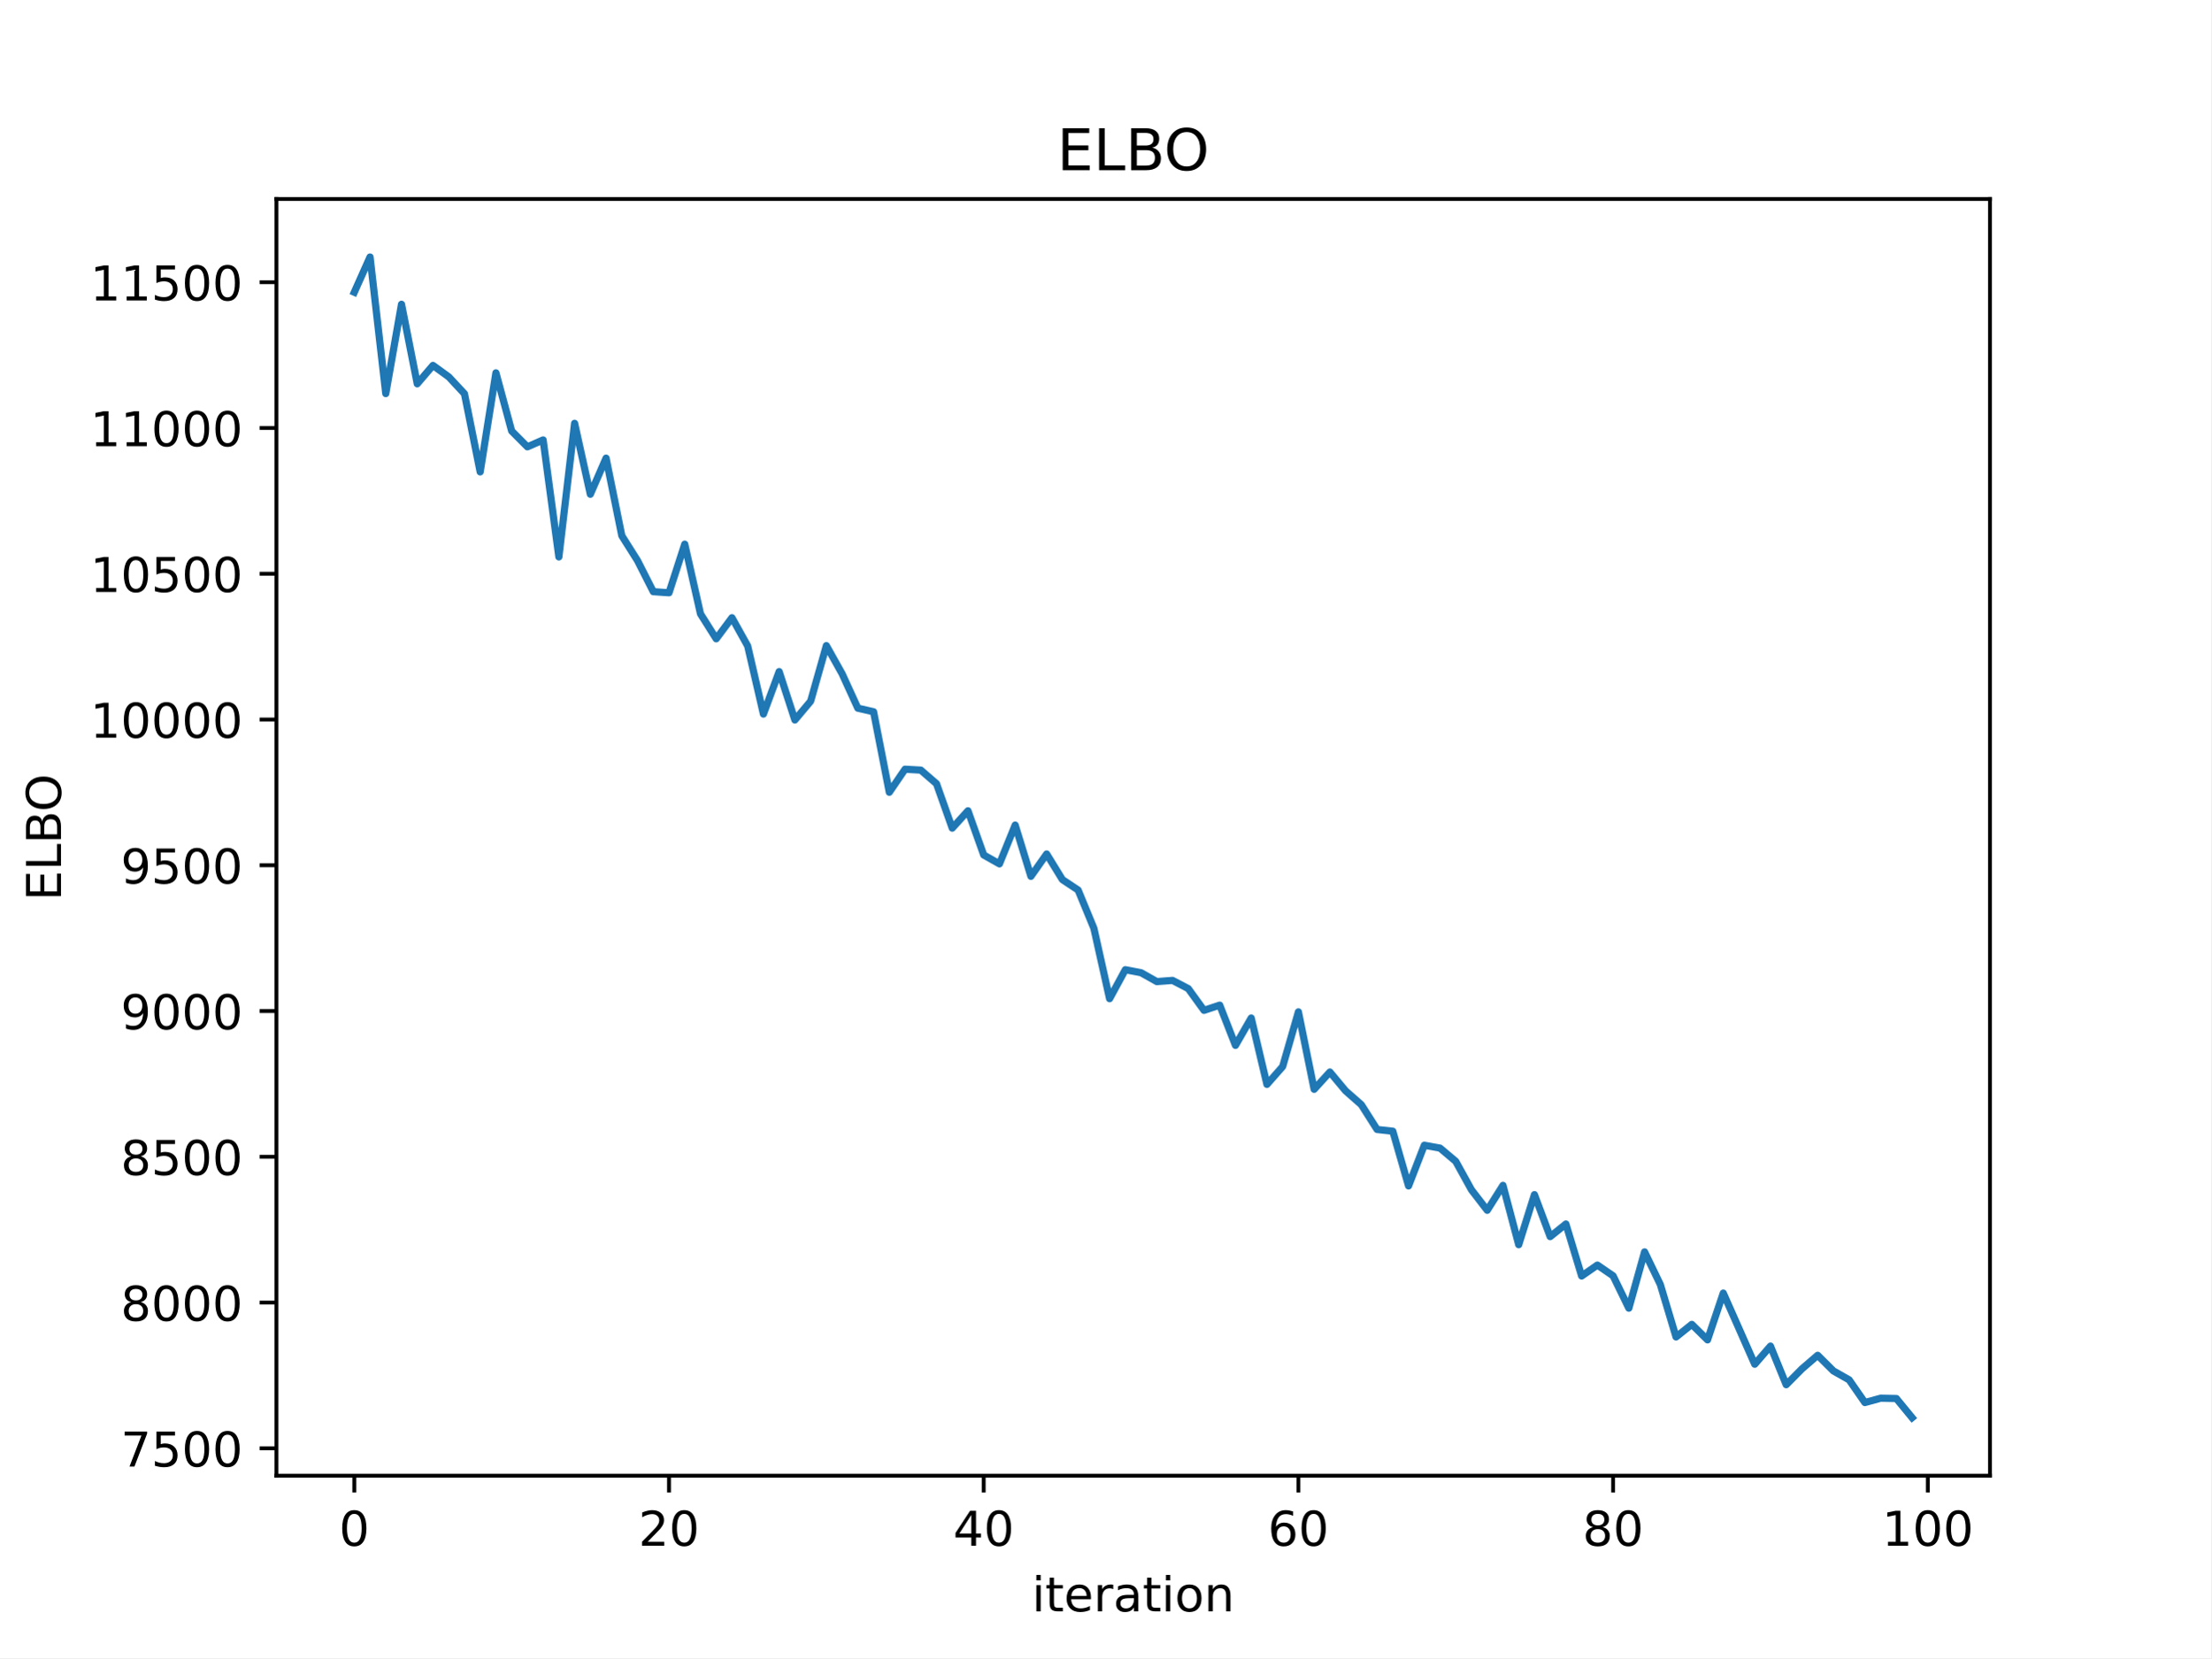
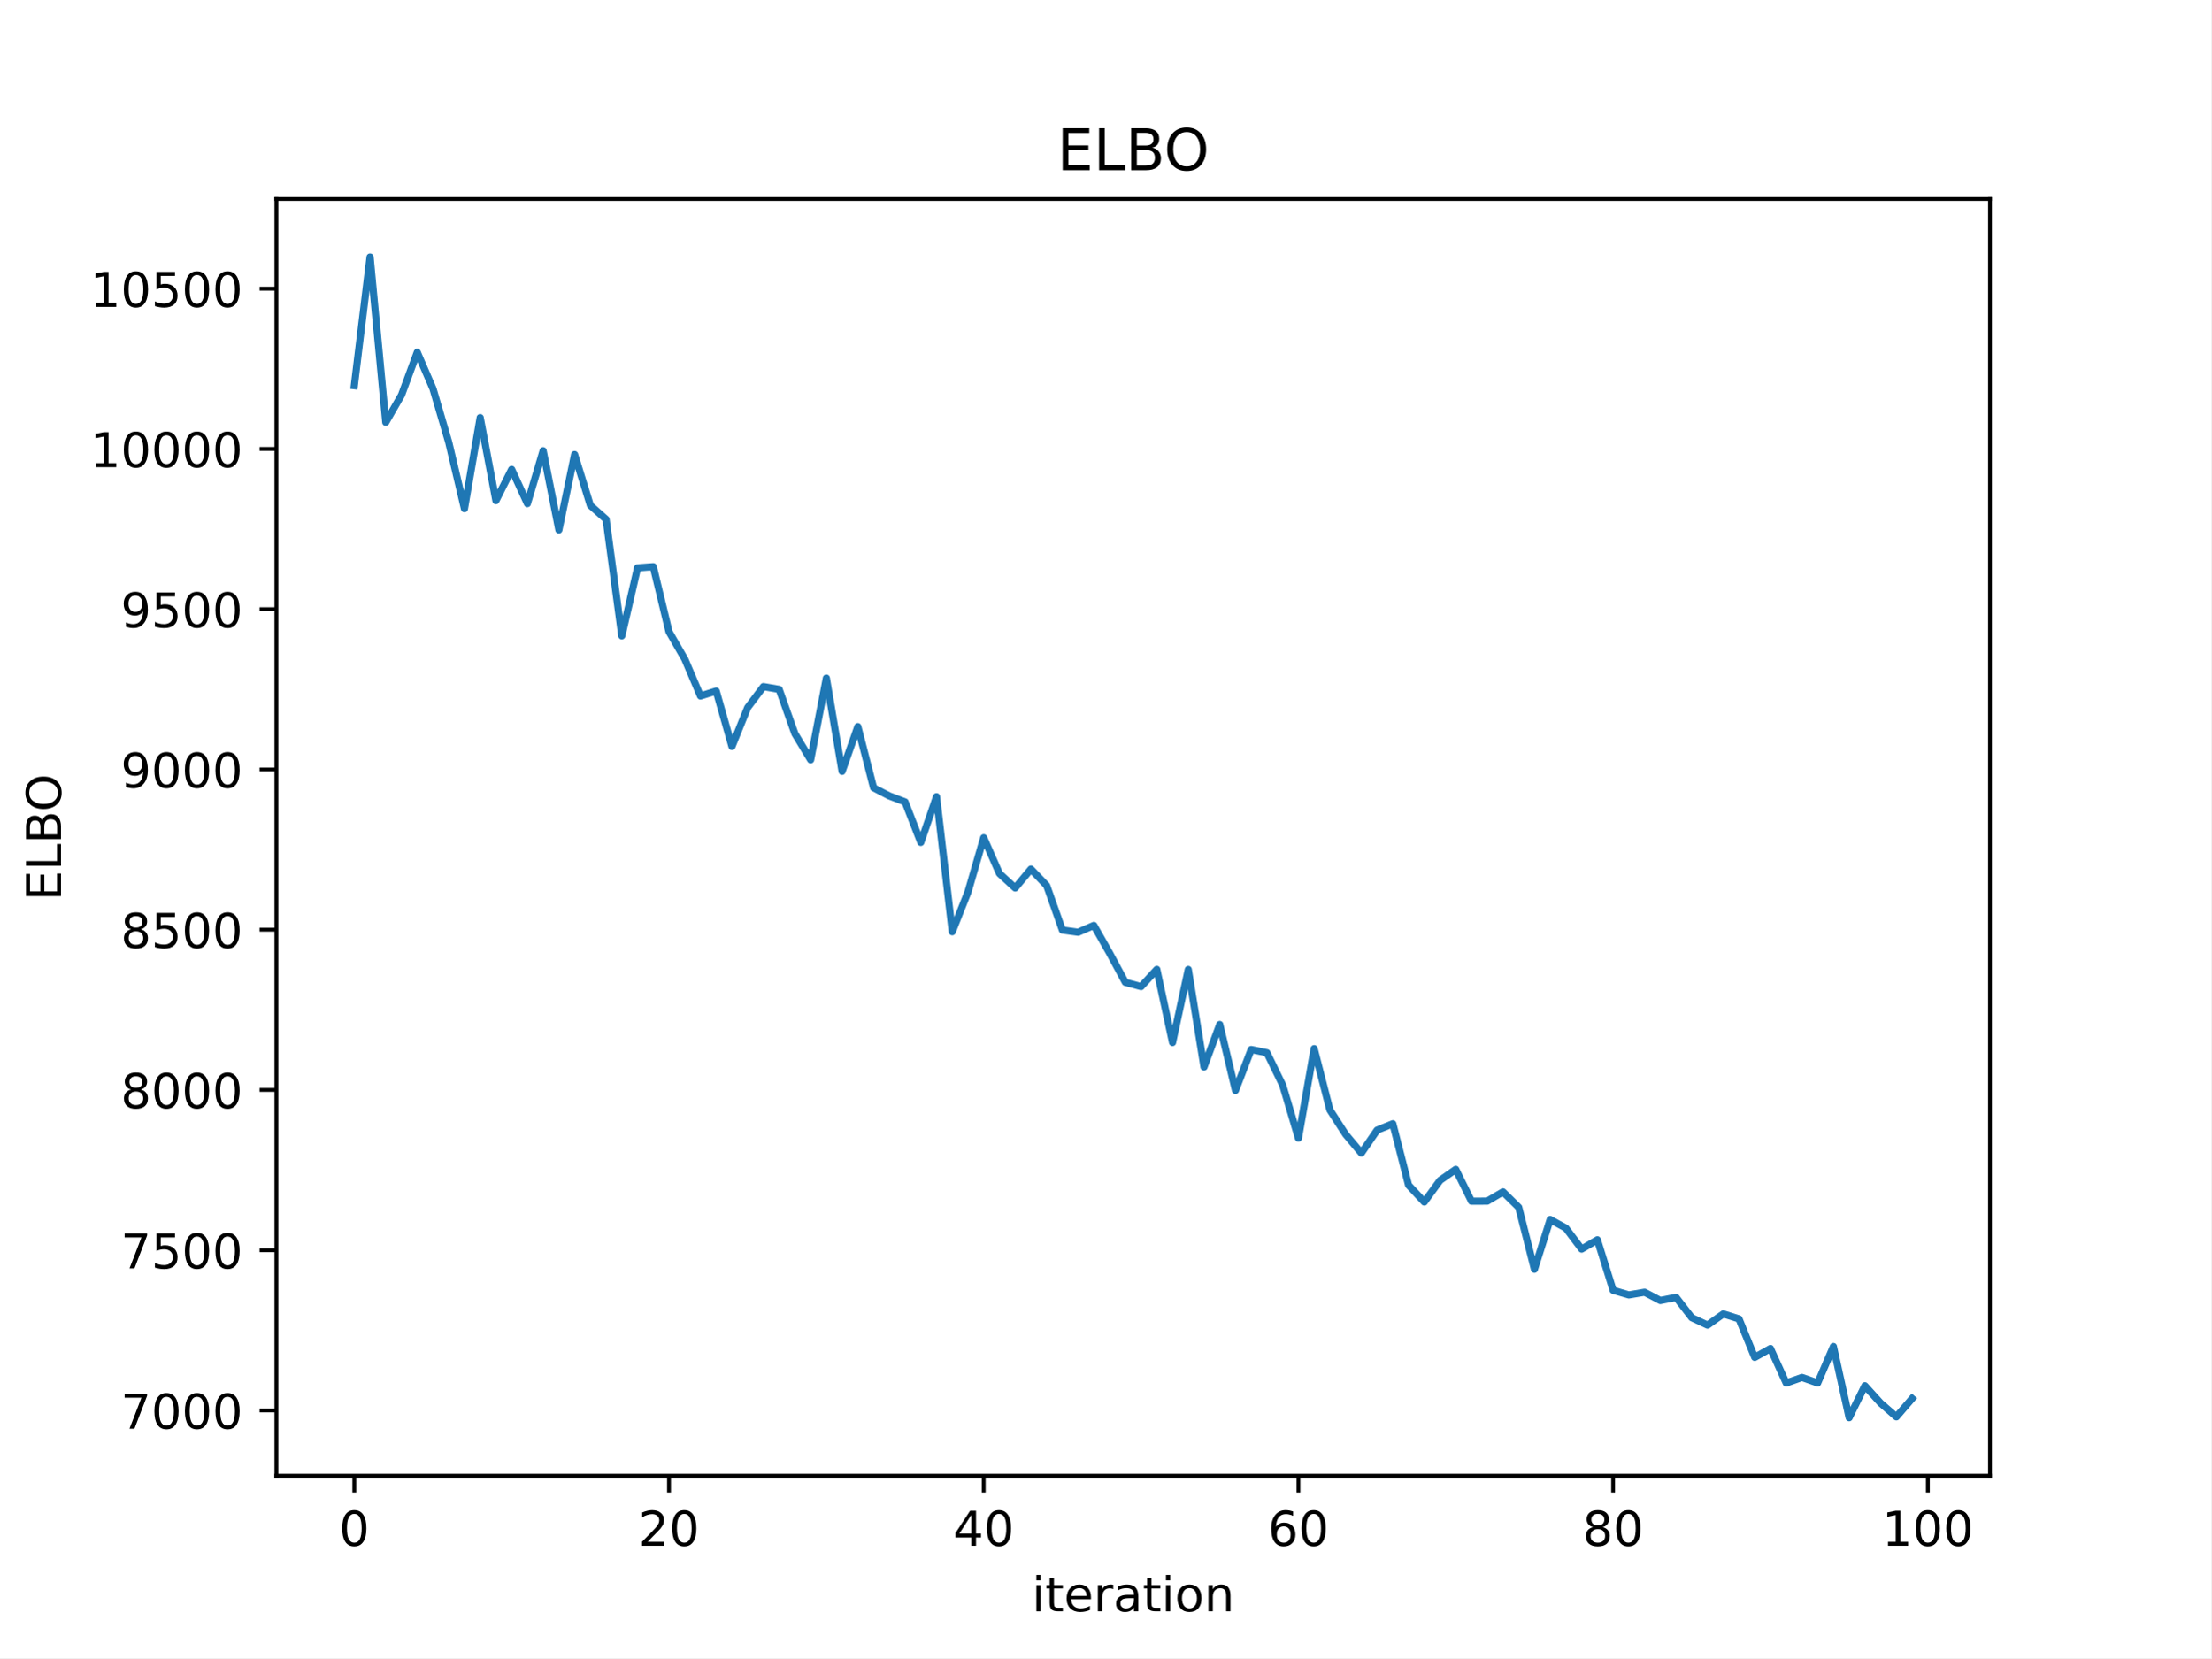
<svg xmlns="http://www.w3.org/2000/svg" xmlns:xlink="http://www.w3.org/1999/xlink" width="460.8pt" height="345.6pt" viewBox="0 0 460.8 345.6" version="1.1">
  <defs>
    <style type="text/css">*{stroke-linejoin: round; stroke-linecap: butt}</style>
  </defs>
  <g id="figure_1">
    <g id="patch_1">
      <path d="M 0 345.6  L 460.8 345.6  L 460.8 0  L 0 0  z " style="fill: #ffffff" />
    </g>
    <g id="axes_1">
      <g id="patch_2">
        <path d="M 57.6 307.584  L 414.72 307.584  L 414.72 41.472  L 57.6 41.472  z " style="fill: #ffffff" />
      </g>
      <g id="matplotlib.axis_1">
        <g id="xtick_1">
          <g id="line2d_1">
            <defs>
-               <path id="mcf2725a78e" d="M 0 0  L 0 3.5  " style="stroke: #000000; stroke-width: 0.8" />
+               <path id="md1d8e667aa" d="M 0 0  L 0 3.5  " style="stroke: #000000; stroke-width: 0.8" />
            </defs>
            <g>
-               <use xlink:href="#mcf2725a78e" x="73.833" y="307.584" style="stroke: #000000; stroke-width: 0.8" />
+               <use xlink:href="#md1d8e667aa" x="73.833" y="307.584" style="stroke: #000000; stroke-width: 0.8" />
            </g>
          </g>
          <g id="text_1">
            <g transform="translate(70.65148 322.1824) scale(0.1 -0.1)">
              <defs>
                <path id="DejaVuSans-30" d="M 2034 4250  Q 1547 4250 1301 3770  Q 1056 3291 1056 2328  Q 1056 1369 1301 889  Q 1547 409 2034 409  Q 2525 409 2770 889  Q 3016 1369 3016 2328  Q 3016 3291 2770 3770  Q 2525 4250 2034 4250  z M 2034 4750  Q 2819 4750 3233 4129  Q 3647 3509 3647 2328  Q 3647 1150 3233 529  Q 2819 -91 2034 -91  Q 1250 -91 836 529  Q 422 1150 422 2328  Q 422 3509 836 4129  Q 1250 4750 2034 4750  z " transform="scale(0.015625)" />
              </defs>
              <use xlink:href="#DejaVuSans-30" />
            </g>
          </g>
        </g>
        <g id="xtick_2">
          <g id="line2d_2">
            <g>
-               <use xlink:href="#mcf2725a78e" x="139.42" y="307.584" style="stroke: #000000; stroke-width: 0.8" />
+               <use xlink:href="#md1d8e667aa" x="139.42" y="307.584" style="stroke: #000000; stroke-width: 0.8" />
            </g>
          </g>
          <g id="text_2">
            <g transform="translate(133.057 322.1824) scale(0.1 -0.1)">
              <defs>
                <path id="DejaVuSans-32" d="M 1228 531  L 3431 531  L 3431 0  L 469 0  L 469 531  Q 828 903 1448 1529  Q 2069 2156 2228 2338  Q 2531 2678 2651 2914  Q 2772 3150 2772 3378  Q 2772 3750 2511 3984  Q 2250 4219 1831 4219  Q 1534 4219 1204 4116  Q 875 4013 500 3803  L 500 4441  Q 881 4594 1212 4672  Q 1544 4750 1819 4750  Q 2544 4750 2975 4387  Q 3406 4025 3406 3419  Q 3406 3131 3298 2873  Q 3191 2616 2906 2266  Q 2828 2175 2409 1742  Q 1991 1309 1228 531  z " transform="scale(0.015625)" />
              </defs>
              <use xlink:href="#DejaVuSans-32" />
              <use xlink:href="#DejaVuSans-30" transform="translate(63.62305 0)" />
            </g>
          </g>
        </g>
        <g id="xtick_3">
          <g id="line2d_3">
            <g>
-               <use xlink:href="#mcf2725a78e" x="205.006" y="307.584" style="stroke: #000000; stroke-width: 0.8" />
+               <use xlink:href="#md1d8e667aa" x="205.006" y="307.584" style="stroke: #000000; stroke-width: 0.8" />
            </g>
          </g>
          <g id="text_3">
            <g transform="translate(198.6438 322.1824) scale(0.1 -0.1)">
              <defs>
                <path id="DejaVuSans-34" d="M 2419 4116  L 825 1625  L 2419 1625  L 2419 4116  z M 2253 4666  L 3047 4666  L 3047 1625  L 3713 1625  L 3713 1100  L 3047 1100  L 3047 0  L 2419 0  L 2419 1100  L 313 1100  L 313 1709  L 2253 4666  z " transform="scale(0.015625)" />
              </defs>
              <use xlink:href="#DejaVuSans-34" />
              <use xlink:href="#DejaVuSans-30" transform="translate(63.62305 0)" />
            </g>
          </g>
        </g>
        <g id="xtick_4">
          <g id="line2d_4">
            <g>
-               <use xlink:href="#mcf2725a78e" x="270.593" y="307.584" style="stroke: #000000; stroke-width: 0.8" />
+               <use xlink:href="#md1d8e667aa" x="270.593" y="307.584" style="stroke: #000000; stroke-width: 0.8" />
            </g>
          </g>
          <g id="text_4">
            <g transform="translate(264.2306 322.1824) scale(0.1 -0.1)">
              <defs>
                <path id="DejaVuSans-36" d="M 2113 2584  Q 1688 2584 1439 2293  Q 1191 2003 1191 1497  Q 1191 994 1439 701  Q 1688 409 2113 409  Q 2538 409 2786 701  Q 3034 994 3034 1497  Q 3034 2003 2786 2293  Q 2538 2584 2113 2584  z M 3366 4563  L 3366 3988  Q 3128 4100 2886 4159  Q 2644 4219 2406 4219  Q 1781 4219 1451 3797  Q 1122 3375 1075 2522  Q 1259 2794 1537 2939  Q 1816 3084 2150 3084  Q 2853 3084 3261 2657  Q 3669 2231 3669 1497  Q 3669 778 3244 343  Q 2819 -91 2113 -91  Q 1303 -91 875 529  Q 447 1150 447 2328  Q 447 3434 972 4092  Q 1497 4750 2381 4750  Q 2619 4750 2861 4703  Q 3103 4656 3366 4563  z " transform="scale(0.015625)" />
              </defs>
              <use xlink:href="#DejaVuSans-36" />
              <use xlink:href="#DejaVuSans-30" transform="translate(63.62305 0)" />
            </g>
          </g>
        </g>
        <g id="xtick_5">
          <g id="line2d_5">
            <g>
-               <use xlink:href="#mcf2725a78e" x="336.18" y="307.584" style="stroke: #000000; stroke-width: 0.8" />
+               <use xlink:href="#md1d8e667aa" x="336.18" y="307.584" style="stroke: #000000; stroke-width: 0.8" />
            </g>
          </g>
          <g id="text_5">
            <g transform="translate(329.8173 322.1824) scale(0.1 -0.1)">
              <defs>
                <path id="DejaVuSans-38" d="M 2034 2216  Q 1584 2216 1326 1975  Q 1069 1734 1069 1313  Q 1069 891 1326 650  Q 1584 409 2034 409  Q 2484 409 2743 651  Q 3003 894 3003 1313  Q 3003 1734 2745 1975  Q 2488 2216 2034 2216  z M 1403 2484  Q 997 2584 770 2862  Q 544 3141 544 3541  Q 544 4100 942 4425  Q 1341 4750 2034 4750  Q 2731 4750 3128 4425  Q 3525 4100 3525 3541  Q 3525 3141 3298 2862  Q 3072 2584 2669 2484  Q 3125 2378 3379 2068  Q 3634 1759 3634 1313  Q 3634 634 3220 271  Q 2806 -91 2034 -91  Q 1263 -91 848 271  Q 434 634 434 1313  Q 434 1759 690 2068  Q 947 2378 1403 2484  z M 1172 3481  Q 1172 3119 1398 2916  Q 1625 2713 2034 2713  Q 2441 2713 2670 2916  Q 2900 3119 2900 3481  Q 2900 3844 2670 4047  Q 2441 4250 2034 4250  Q 1625 4250 1398 4047  Q 1172 3844 1172 3481  z " transform="scale(0.015625)" />
              </defs>
              <use xlink:href="#DejaVuSans-38" />
              <use xlink:href="#DejaVuSans-30" transform="translate(63.62305 0)" />
            </g>
          </g>
        </g>
        <g id="xtick_6">
          <g id="line2d_6">
            <g>
-               <use xlink:href="#mcf2725a78e" x="401.767" y="307.584" style="stroke: #000000; stroke-width: 0.8" />
+               <use xlink:href="#md1d8e667aa" x="401.767" y="307.584" style="stroke: #000000; stroke-width: 0.8" />
            </g>
          </g>
          <g id="text_6">
            <g transform="translate(392.2229 322.1824) scale(0.1 -0.1)">
              <defs>
                <path id="DejaVuSans-31" d="M 794 531  L 1825 531  L 1825 4091  L 703 3866  L 703 4441  L 1819 4666  L 2450 4666  L 2450 531  L 3481 531  L 3481 0  L 794 0  L 794 531  z " transform="scale(0.015625)" />
              </defs>
              <use xlink:href="#DejaVuSans-31" />
              <use xlink:href="#DejaVuSans-30" transform="translate(63.62305 0)" />
              <use xlink:href="#DejaVuSans-30" transform="translate(127.2461 0)" />
            </g>
          </g>
        </g>
        <g id="text_7">
          <g transform="translate(215.0373 335.8606) scale(0.1 -0.1)">
            <defs>
              <path id="DejaVuSans-69" d="M 603 3500  L 1178 3500  L 1178 0  L 603 0  L 603 3500  z M 603 4863  L 1178 4863  L 1178 4134  L 603 4134  L 603 4863  z " transform="scale(0.015625)" />
              <path id="DejaVuSans-74" d="M 1172 4494  L 1172 3500  L 2356 3500  L 2356 3053  L 1172 3053  L 1172 1153  Q 1172 725 1289 603  Q 1406 481 1766 481  L 2356 481  L 2356 0  L 1766 0  Q 1100 0 847 248  Q 594 497 594 1153  L 594 3053  L 172 3053  L 172 3500  L 594 3500  L 594 4494  L 1172 4494  z " transform="scale(0.015625)" />
              <path id="DejaVuSans-65" d="M 3597 1894  L 3597 1613  L 953 1613  Q 991 1019 1311 708  Q 1631 397 2203 397  Q 2534 397 2845 478  Q 3156 559 3463 722  L 3463 178  Q 3153 47 2828 -22  Q 2503 -91 2169 -91  Q 1331 -91 842 396  Q 353 884 353 1716  Q 353 2575 817 3079  Q 1281 3584 2069 3584  Q 2775 3584 3186 3129  Q 3597 2675 3597 1894  z M 3022 2063  Q 3016 2534 2758 2815  Q 2500 3097 2075 3097  Q 1594 3097 1305 2825  Q 1016 2553 972 2059  L 3022 2063  z " transform="scale(0.015625)" />
              <path id="DejaVuSans-72" d="M 2631 2963  Q 2534 3019 2420 3045  Q 2306 3072 2169 3072  Q 1681 3072 1420 2755  Q 1159 2438 1159 1844  L 1159 0  L 581 0  L 581 3500  L 1159 3500  L 1159 2956  Q 1341 3275 1631 3429  Q 1922 3584 2338 3584  Q 2397 3584 2469 3576  Q 2541 3569 2628 3553  L 2631 2963  z " transform="scale(0.015625)" />
              <path id="DejaVuSans-61" d="M 2194 1759  Q 1497 1759 1228 1600  Q 959 1441 959 1056  Q 959 750 1161 570  Q 1363 391 1709 391  Q 2188 391 2477 730  Q 2766 1069 2766 1631  L 2766 1759  L 2194 1759  z M 3341 1997  L 3341 0  L 2766 0  L 2766 531  Q 2569 213 2275 61  Q 1981 -91 1556 -91  Q 1019 -91 701 211  Q 384 513 384 1019  Q 384 1609 779 1909  Q 1175 2209 1959 2209  L 2766 2209  L 2766 2266  Q 2766 2663 2505 2880  Q 2244 3097 1772 3097  Q 1472 3097 1187 3025  Q 903 2953 641 2809  L 641 3341  Q 956 3463 1253 3523  Q 1550 3584 1831 3584  Q 2591 3584 2966 3190  Q 3341 2797 3341 1997  z " transform="scale(0.015625)" />
              <path id="DejaVuSans-6f" d="M 1959 3097  Q 1497 3097 1228 2736  Q 959 2375 959 1747  Q 959 1119 1226 758  Q 1494 397 1959 397  Q 2419 397 2687 759  Q 2956 1122 2956 1747  Q 2956 2369 2687 2733  Q 2419 3097 1959 3097  z M 1959 3584  Q 2709 3584 3137 3096  Q 3566 2609 3566 1747  Q 3566 888 3137 398  Q 2709 -91 1959 -91  Q 1206 -91 779 398  Q 353 888 353 1747  Q 353 2609 779 3096  Q 1206 3584 1959 3584  z " transform="scale(0.015625)" />
              <path id="DejaVuSans-6e" d="M 3513 2113  L 3513 0  L 2938 0  L 2938 2094  Q 2938 2591 2744 2837  Q 2550 3084 2163 3084  Q 1697 3084 1428 2787  Q 1159 2491 1159 1978  L 1159 0  L 581 0  L 581 3500  L 1159 3500  L 1159 2956  Q 1366 3272 1645 3428  Q 1925 3584 2291 3584  Q 2894 3584 3203 3211  Q 3513 2838 3513 2113  z " transform="scale(0.015625)" />
            </defs>
            <use xlink:href="#DejaVuSans-69" />
            <use xlink:href="#DejaVuSans-74" transform="translate(27.7832 0)" />
            <use xlink:href="#DejaVuSans-65" transform="translate(66.99219 0)" />
            <use xlink:href="#DejaVuSans-72" transform="translate(128.5156 0)" />
            <use xlink:href="#DejaVuSans-61" transform="translate(169.6289 0)" />
            <use xlink:href="#DejaVuSans-74" transform="translate(230.9082 0)" />
            <use xlink:href="#DejaVuSans-69" transform="translate(270.1172 0)" />
            <use xlink:href="#DejaVuSans-6f" transform="translate(297.9004 0)" />
            <use xlink:href="#DejaVuSans-6e" transform="translate(359.082 0)" />
          </g>
        </g>
      </g>
      <g id="matplotlib.axis_2">
        <g id="ytick_1">
          <g id="line2d_7">
            <defs>
-               <path id="m56505f7a28" d="M 0 0  L -3.5 0  " style="stroke: #000000; stroke-width: 0.8" />
+               <path id="mc58b350e6d" d="M 0 0  L -3.5 0  " style="stroke: #000000; stroke-width: 0.8" />
            </defs>
            <g>
-               <use xlink:href="#m56505f7a28" x="57.6" y="301.878" style="stroke: #000000; stroke-width: 0.8" />
+               <use xlink:href="#mc58b350e6d" x="57.6" y="293.982" style="stroke: #000000; stroke-width: 0.8" />
            </g>
          </g>
          <g id="text_8">
-             <g transform="translate(25.15 305.6771) scale(0.1 -0.1)">
+             <g transform="translate(25.15 297.7817) scale(0.1 -0.1)">
              <defs>
                <path id="DejaVuSans-37" d="M 525 4666  L 3525 4666  L 3525 4397  L 1831 0  L 1172 0  L 2766 4134  L 525 4134  L 525 4666  z " transform="scale(0.015625)" />
+               </defs>
+               <use xlink:href="#DejaVuSans-37" />
+               <use xlink:href="#DejaVuSans-30" transform="translate(63.62305 0)" />
+               <use xlink:href="#DejaVuSans-30" transform="translate(127.2461 0)" />
+               <use xlink:href="#DejaVuSans-30" transform="translate(190.8691 0)" />
+             </g>
+           </g>
+         </g>
+         <g id="ytick_2">
+           <g id="line2d_8">
+             <g>
+               <use xlink:href="#mc58b350e6d" x="57.6" y="260.58" style="stroke: #000000; stroke-width: 0.8" />
+             </g>
+           </g>
+           <g id="text_9">
+             <g transform="translate(25.15 264.3791) scale(0.1 -0.1)">
+               <defs>
                <path id="DejaVuSans-35" d="M 691 4666  L 3169 4666  L 3169 4134  L 1269 4134  L 1269 2991  Q 1406 3038 1543 3061  Q 1681 3084 1819 3084  Q 2600 3084 3056 2656  Q 3513 2228 3513 1497  Q 3513 744 3044 326  Q 2575 -91 1722 -91  Q 1428 -91 1123 -41  Q 819 9 494 109  L 494 744  Q 775 591 1075 516  Q 1375 441 1709 441  Q 2250 441 2565 725  Q 2881 1009 2881 1497  Q 2881 1984 2565 2268  Q 2250 2553 1709 2553  Q 1456 2553 1204 2497  Q 953 2441 691 2322  L 691 4666  z " transform="scale(0.015625)" />
              </defs>
              <use xlink:href="#DejaVuSans-37" />
              <use xlink:href="#DejaVuSans-35" transform="translate(63.62305 0)" />
              <use xlink:href="#DejaVuSans-30" transform="translate(127.2461 0)" />
              <use xlink:href="#DejaVuSans-30" transform="translate(190.8691 0)" />
            </g>
          </g>
        </g>
-         <g id="ytick_2">
-           <g id="line2d_8">
-             <g>
-               <use xlink:href="#m56505f7a28" x="57.6" y="271.495" style="stroke: #000000; stroke-width: 0.8" />
-             </g>
-           </g>
-           <g id="text_9">
-             <g transform="translate(25.15 275.2944) scale(0.1 -0.1)">
-               <use xlink:href="#DejaVuSans-38" />
-               <use xlink:href="#DejaVuSans-30" transform="translate(63.62305 0)" />
-               <use xlink:href="#DejaVuSans-30" transform="translate(127.2461 0)" />
-               <use xlink:href="#DejaVuSans-30" transform="translate(190.8691 0)" />
-             </g>
-           </g>
-         </g>
        <g id="ytick_3">
          <g id="line2d_9">
            <g>
-               <use xlink:href="#m56505f7a28" x="57.6" y="241.112" style="stroke: #000000; stroke-width: 0.8" />
+               <use xlink:href="#mc58b350e6d" x="57.6" y="227.177" style="stroke: #000000; stroke-width: 0.8" />
            </g>
          </g>
          <g id="text_10">
-             <g transform="translate(25.15 244.9117) scale(0.1 -0.1)">
+             <g transform="translate(25.15 230.9765) scale(0.1 -0.1)">
+               <use xlink:href="#DejaVuSans-38" />
+               <use xlink:href="#DejaVuSans-30" transform="translate(63.62305 0)" />
+               <use xlink:href="#DejaVuSans-30" transform="translate(127.2461 0)" />
+               <use xlink:href="#DejaVuSans-30" transform="translate(190.8691 0)" />
+             </g>
+           </g>
+         </g>
+         <g id="ytick_4">
+           <g id="line2d_10">
+             <g>
+               <use xlink:href="#mc58b350e6d" x="57.6" y="193.775" style="stroke: #000000; stroke-width: 0.8" />
+             </g>
+           </g>
+           <g id="text_11">
+             <g transform="translate(25.15 197.5739) scale(0.1 -0.1)">
              <use xlink:href="#DejaVuSans-38" />
              <use xlink:href="#DejaVuSans-35" transform="translate(63.62305 0)" />
              <use xlink:href="#DejaVuSans-30" transform="translate(127.2461 0)" />
              <use xlink:href="#DejaVuSans-30" transform="translate(190.8691 0)" />
            </g>
          </g>
        </g>
-         <g id="ytick_4">
-           <g id="line2d_10">
-             <g>
-               <use xlink:href="#m56505f7a28" x="57.6" y="210.73" style="stroke: #000000; stroke-width: 0.8" />
-             </g>
-           </g>
-           <g id="text_11">
-             <g transform="translate(25.15 214.529) scale(0.1 -0.1)">
-               <defs>
-                 <path id="DejaVuSans-39" d="M 703 97  L 703 672  Q 941 559 1184 500  Q 1428 441 1663 441  Q 2288 441 2617 861  Q 2947 1281 2994 2138  Q 2813 1869 2534 1725  Q 2256 1581 1919 1581  Q 1219 1581 811 2004  Q 403 2428 403 3163  Q 403 3881 828 4315  Q 1253 4750 1959 4750  Q 2769 4750 3195 4129  Q 3622 3509 3622 2328  Q 3622 1225 3098 567  Q 2575 -91 1691 -91  Q 1453 -91 1209 -44  Q 966 3 703 97  z M 1959 2075  Q 2384 2075 2632 2365  Q 2881 2656 2881 3163  Q 2881 3666 2632 3958  Q 2384 4250 1959 4250  Q 1534 4250 1286 3958  Q 1038 3666 1038 3163  Q 1038 2656 1286 2365  Q 1534 2075 1959 2075  z " transform="scale(0.015625)" />
-               </defs>
-               <use xlink:href="#DejaVuSans-39" />
-               <use xlink:href="#DejaVuSans-30" transform="translate(63.62305 0)" />
-               <use xlink:href="#DejaVuSans-30" transform="translate(127.2461 0)" />
-               <use xlink:href="#DejaVuSans-30" transform="translate(190.8691 0)" />
-             </g>
-           </g>
-         </g>
        <g id="ytick_5">
          <g id="line2d_11">
            <g>
-               <use xlink:href="#m56505f7a28" x="57.6" y="180.347" style="stroke: #000000; stroke-width: 0.8" />
+               <use xlink:href="#mc58b350e6d" x="57.6" y="160.372" style="stroke: #000000; stroke-width: 0.8" />
            </g>
          </g>
          <g id="text_12">
-             <g transform="translate(25.15 184.1463) scale(0.1 -0.1)">
+             <g transform="translate(25.15 164.1713) scale(0.1 -0.1)">
+               <defs>
+                 <path id="DejaVuSans-39" d="M 703 97  L 703 672  Q 941 559 1184 500  Q 1428 441 1663 441  Q 2288 441 2617 861  Q 2947 1281 2994 2138  Q 2813 1869 2534 1725  Q 2256 1581 1919 1581  Q 1219 1581 811 2004  Q 403 2428 403 3163  Q 403 3881 828 4315  Q 1253 4750 1959 4750  Q 2769 4750 3195 4129  Q 3622 3509 3622 2328  Q 3622 1225 3098 567  Q 2575 -91 1691 -91  Q 1453 -91 1209 -44  Q 966 3 703 97  z M 1959 2075  Q 2384 2075 2632 2365  Q 2881 2656 2881 3163  Q 2881 3666 2632 3958  Q 2384 4250 1959 4250  Q 1534 4250 1286 3958  Q 1038 3666 1038 3163  Q 1038 2656 1286 2365  Q 1534 2075 1959 2075  z " transform="scale(0.015625)" />
+               </defs>
+               <use xlink:href="#DejaVuSans-39" />
+               <use xlink:href="#DejaVuSans-30" transform="translate(63.62305 0)" />
+               <use xlink:href="#DejaVuSans-30" transform="translate(127.2461 0)" />
+               <use xlink:href="#DejaVuSans-30" transform="translate(190.8691 0)" />
+             </g>
+           </g>
+         </g>
+         <g id="ytick_6">
+           <g id="line2d_12">
+             <g>
+               <use xlink:href="#mc58b350e6d" x="57.6" y="126.969" style="stroke: #000000; stroke-width: 0.8" />
+             </g>
+           </g>
+           <g id="text_13">
+             <g transform="translate(25.15 130.7687) scale(0.1 -0.1)">
              <use xlink:href="#DejaVuSans-39" />
              <use xlink:href="#DejaVuSans-35" transform="translate(63.62305 0)" />
              <use xlink:href="#DejaVuSans-30" transform="translate(127.2461 0)" />
              <use xlink:href="#DejaVuSans-30" transform="translate(190.8691 0)" />
            </g>
          </g>
        </g>
-         <g id="ytick_6">
-           <g id="line2d_12">
-             <g>
-               <use xlink:href="#m56505f7a28" x="57.6" y="149.964" style="stroke: #000000; stroke-width: 0.8" />
-             </g>
-           </g>
-           <g id="text_13">
-             <g transform="translate(18.7875 153.7636) scale(0.1 -0.1)">
-               <use xlink:href="#DejaVuSans-31" />
-               <use xlink:href="#DejaVuSans-30" transform="translate(63.62305 0)" />
-               <use xlink:href="#DejaVuSans-30" transform="translate(127.2461 0)" />
-               <use xlink:href="#DejaVuSans-30" transform="translate(190.8691 0)" />
-               <use xlink:href="#DejaVuSans-30" transform="translate(254.4922 0)" />
-             </g>
-           </g>
-         </g>
        <g id="ytick_7">
          <g id="line2d_13">
            <g>
-               <use xlink:href="#m56505f7a28" x="57.6" y="119.582" style="stroke: #000000; stroke-width: 0.8" />
+               <use xlink:href="#mc58b350e6d" x="57.6" y="93.567" style="stroke: #000000; stroke-width: 0.8" />
            </g>
          </g>
          <g id="text_14">
-             <g transform="translate(18.7875 123.3809) scale(0.1 -0.1)">
+             <g transform="translate(18.7875 97.36606) scale(0.1 -0.1)">
              <use xlink:href="#DejaVuSans-31" />
              <use xlink:href="#DejaVuSans-30" transform="translate(63.62305 0)" />
-               <use xlink:href="#DejaVuSans-35" transform="translate(127.2461 0)" />
+               <use xlink:href="#DejaVuSans-30" transform="translate(127.2461 0)" />
              <use xlink:href="#DejaVuSans-30" transform="translate(190.8691 0)" />
              <use xlink:href="#DejaVuSans-30" transform="translate(254.4922 0)" />
            </g>
          </g>
        </g>
        <g id="ytick_8">
          <g id="line2d_14">
            <g>
-               <use xlink:href="#m56505f7a28" x="57.6" y="89.199" style="stroke: #000000; stroke-width: 0.8" />
+               <use xlink:href="#mc58b350e6d" x="57.6" y="60.164" style="stroke: #000000; stroke-width: 0.8" />
            </g>
          </g>
          <g id="text_15">
-             <g transform="translate(18.7875 92.99823) scale(0.1 -0.1)">
+             <g transform="translate(18.7875 63.96345) scale(0.1 -0.1)">
              <use xlink:href="#DejaVuSans-31" />
-               <use xlink:href="#DejaVuSans-31" transform="translate(63.62305 0)" />
-               <use xlink:href="#DejaVuSans-30" transform="translate(127.2461 0)" />
+               <use xlink:href="#DejaVuSans-30" transform="translate(63.62305 0)" />
+               <use xlink:href="#DejaVuSans-35" transform="translate(127.2461 0)" />
              <use xlink:href="#DejaVuSans-30" transform="translate(190.8691 0)" />
              <use xlink:href="#DejaVuSans-30" transform="translate(254.4922 0)" />
            </g>
          </g>
        </g>
-         <g id="ytick_9">
-           <g id="line2d_15">
-             <g>
-               <use xlink:href="#m56505f7a28" x="57.6" y="58.816" style="stroke: #000000; stroke-width: 0.8" />
-             </g>
-           </g>
-           <g id="text_16">
-             <g transform="translate(18.7875 62.61553) scale(0.1 -0.1)">
-               <use xlink:href="#DejaVuSans-31" />
-               <use xlink:href="#DejaVuSans-31" transform="translate(63.62305 0)" />
-               <use xlink:href="#DejaVuSans-35" transform="translate(127.2461 0)" />
-               <use xlink:href="#DejaVuSans-30" transform="translate(190.8691 0)" />
-               <use xlink:href="#DejaVuSans-30" transform="translate(254.4922 0)" />
-             </g>
-           </g>
-         </g>
-         <g id="text_17">
+         <g id="text_16">
          <g transform="translate(12.70781 187.7522) rotate(-90) scale(0.1 -0.1)">
            <defs>
              <path id="DejaVuSans-45" d="M 628 4666  L 3578 4666  L 3578 4134  L 1259 4134  L 1259 2753  L 3481 2753  L 3481 2222  L 1259 2222  L 1259 531  L 3634 531  L 3634 0  L 628 0  L 628 4666  z " transform="scale(0.015625)" />
              <path id="DejaVuSans-4c" d="M 628 4666  L 1259 4666  L 1259 531  L 3531 531  L 3531 0  L 628 0  L 628 4666  z " transform="scale(0.015625)" />
              <path id="DejaVuSans-42" d="M 1259 2228  L 1259 519  L 2272 519  Q 2781 519 3026 730  Q 3272 941 3272 1375  Q 3272 1813 3026 2020  Q 2781 2228 2272 2228  L 1259 2228  z M 1259 4147  L 1259 2741  L 2194 2741  Q 2656 2741 2882 2914  Q 3109 3088 3109 3444  Q 3109 3797 2882 3972  Q 2656 4147 2194 4147  L 1259 4147  z M 628 4666  L 2241 4666  Q 2963 4666 3353 4366  Q 3744 4066 3744 3513  Q 3744 3084 3544 2831  Q 3344 2578 2956 2516  Q 3422 2416 3680 2098  Q 3938 1781 3938 1306  Q 3938 681 3513 340  Q 3088 0 2303 0  L 628 0  L 628 4666  z " transform="scale(0.015625)" />
              <path id="DejaVuSans-4f" d="M 2522 4238  Q 1834 4238 1429 3725  Q 1025 3213 1025 2328  Q 1025 1447 1429 934  Q 1834 422 2522 422  Q 3209 422 3611 934  Q 4013 1447 4013 2328  Q 4013 3213 3611 3725  Q 3209 4238 2522 4238  z M 2522 4750  Q 3503 4750 4090 4092  Q 4678 3434 4678 2328  Q 4678 1225 4090 567  Q 3503 -91 2522 -91  Q 1538 -91 948 565  Q 359 1222 359 2328  Q 359 3434 948 4092  Q 1538 4750 2522 4750  z " transform="scale(0.015625)" />
            </defs>
            <use xlink:href="#DejaVuSans-45" />
            <use xlink:href="#DejaVuSans-4c" transform="translate(63.18359 0)" />
            <use xlink:href="#DejaVuSans-42" transform="translate(118.8965 0)" />
            <use xlink:href="#DejaVuSans-4f" transform="translate(185.75 0)" />
          </g>
        </g>
      </g>
-       <g id="line2d_16">
-         <path d="M 73.833 60.905  L 77.112 53.568  L 80.391 82.033  L 83.671 63.417  L 86.95 79.987  L 90.229 76.159  L 93.509 78.541  L 96.788 82.06  L 100.067 98.353  L 103.347 77.712  L 106.626 89.83  L 109.905 93.128  L 113.185 91.696  L 116.464 116.075  L 119.743 88.23  L 123.023 103.012  L 126.302 95.488  L 129.581 111.657  L 132.861 116.855  L 136.14 123.32  L 139.42 123.551  L 142.699 113.419  L 145.978 127.938  L 149.258 133.146  L 152.537 128.746  L 155.816 134.642  L 159.096 148.834  L 162.375 139.981  L 165.654 150.063  L 168.934 146.159  L 172.213 134.569  L 175.492 140.429  L 178.772 147.603  L 182.051 148.348  L 185.33 165.132  L 188.61 160.329  L 191.889 160.513  L 195.168 163.351  L 198.448 172.609  L 201.727 168.993  L 205.006 178.203  L 208.286 180.057  L 211.565 171.971  L 214.844 182.657  L 218.124 177.997  L 221.403 183.337  L 224.682 185.514  L 227.962 193.471  L 231.241 208.161  L 234.52 202.119  L 237.8 202.745  L 241.079 204.594  L 244.358 204.347  L 247.638 206.055  L 250.917 210.589  L 254.196 209.505  L 257.476 217.892  L 260.755 212.184  L 264.034 226.024  L 267.314 222.294  L 270.593 210.906  L 273.872 227.045  L 277.152 223.441  L 280.431 227.371  L 283.71 230.258  L 286.99 235.42  L 290.269 235.784  L 293.548 247.186  L 296.828 238.708  L 300.107 239.301  L 303.386 242.066  L 306.666 248.008  L 309.945 252.265  L 313.224 247.065  L 316.504 259.438  L 319.783 249.001  L 323.062 257.757  L 326.342 255.123  L 329.621 265.962  L 332.9 263.682  L 336.18 265.931  L 339.459 272.67  L 342.739 260.938  L 346.018 267.728  L 349.297 278.668  L 352.577 276.041  L 355.856 279.275  L 359.135 269.52  L 362.415 276.92  L 365.694 284.348  L 368.973 280.572  L 372.253 288.619  L 375.532 285.312  L 378.811 282.487  L 382.091 285.749  L 385.37 287.608  L 388.649 292.333  L 391.929 291.434  L 395.208 291.497  L 398.487 295.488  " clip-path="url(#p2a2dbd2b3b)" style="fill: none; stroke: #1f77b4; stroke-width: 1.5; stroke-linecap: square" />
+       <g id="line2d_15">
+         <path d="M 73.833 80.372  L 77.112 53.568  L 80.391 88.022  L 83.671 82.319  L 86.95 73.426  L 90.229 81.02  L 93.509 92.191  L 96.788 106.018  L 100.067 87.044  L 103.347 104.35  L 106.626 97.833  L 109.905 104.964  L 113.185 93.942  L 116.464 110.457  L 119.743 94.734  L 123.023 105.336  L 126.302 108.242  L 129.581 132.531  L 132.861 118.352  L 136.14 118.107  L 139.42 131.667  L 142.699 137.355  L 145.978 145.064  L 149.258 144.036  L 152.537 155.584  L 155.816 147.47  L 159.096 143.111  L 162.375 143.681  L 165.654 152.919  L 168.934 158.37  L 172.213 141.345  L 175.492 160.77  L 178.772 151.451  L 182.051 164.196  L 185.33 165.893  L 188.61 167.141  L 191.889 175.581  L 195.168 166.051  L 198.448 194.204  L 201.727 185.912  L 205.006 174.608  L 208.286 182.072  L 211.565 185.082  L 214.844 181.147  L 218.124 184.575  L 221.403 193.855  L 224.682 194.305  L 227.962 192.886  L 231.241 198.657  L 234.52 204.748  L 237.8 205.634  L 241.079 202.056  L 244.358 217.295  L 247.638 202.074  L 250.917 222.402  L 254.196 213.542  L 257.476 227.284  L 260.755 218.748  L 264.034 219.434  L 267.314 226.17  L 270.593 237.223  L 273.872 218.571  L 277.152 231.344  L 280.431 236.425  L 283.71 240.342  L 286.99 235.557  L 290.269 234.218  L 293.548 247.014  L 296.828 250.535  L 300.107 246.031  L 303.386 243.736  L 306.666 250.371  L 309.945 250.358  L 313.224 248.423  L 316.504 251.648  L 319.783 264.558  L 323.062 254.184  L 326.342 255.991  L 329.621 260.347  L 332.9 258.419  L 336.18 268.938  L 339.459 269.904  L 342.739 269.343  L 346.018 271.072  L 349.297 270.408  L 352.577 274.652  L 355.856 276.195  L 359.135 273.859  L 362.415 274.9  L 365.694 282.914  L 368.973 281.076  L 372.253 288.269  L 375.532 287.103  L 378.811 288.256  L 382.091 280.656  L 385.37 295.488  L 388.649 288.839  L 391.929 292.455  L 395.208 295.31  L 398.487 291.502  " clip-path="url(#p8bc106b63f)" style="fill: none; stroke: #1f77b4; stroke-width: 1.5; stroke-linecap: square" />
      </g>
      <g id="patch_3">
        <path d="M 57.6 307.584  L 57.6 41.472  " style="fill: none; stroke: #000000; stroke-width: 0.8; stroke-linejoin: miter; stroke-linecap: square" />
      </g>
      <g id="patch_4">
        <path d="M 414.72 307.584  L 414.72 41.472  " style="fill: none; stroke: #000000; stroke-width: 0.8; stroke-linejoin: miter; stroke-linecap: square" />
      </g>
      <g id="patch_5">
        <path d="M 57.6 307.584  L 414.72 307.584  " style="fill: none; stroke: #000000; stroke-width: 0.8; stroke-linejoin: miter; stroke-linecap: square" />
      </g>
      <g id="patch_6">
        <path d="M 57.6 41.472  L 414.72 41.472  " style="fill: none; stroke: #000000; stroke-width: 0.8; stroke-linejoin: miter; stroke-linecap: square" />
      </g>
-       <g id="text_18">
+       <g id="text_17">
        <g transform="translate(220.2909 35.472) scale(0.12 -0.12)">
          <use xlink:href="#DejaVuSans-45" />
          <use xlink:href="#DejaVuSans-4c" transform="translate(63.18359 0)" />
          <use xlink:href="#DejaVuSans-42" transform="translate(118.8965 0)" />
          <use xlink:href="#DejaVuSans-4f" transform="translate(185.75 0)" />
        </g>
      </g>
    </g>
  </g>
  <defs>
-     <clipPath id="p2a2dbd2b3b">
+     <clipPath id="p8bc106b63f">
      <rect x="57.6" y="41.472" width="357.12" height="266.112" />
    </clipPath>
  </defs>
</svg>
